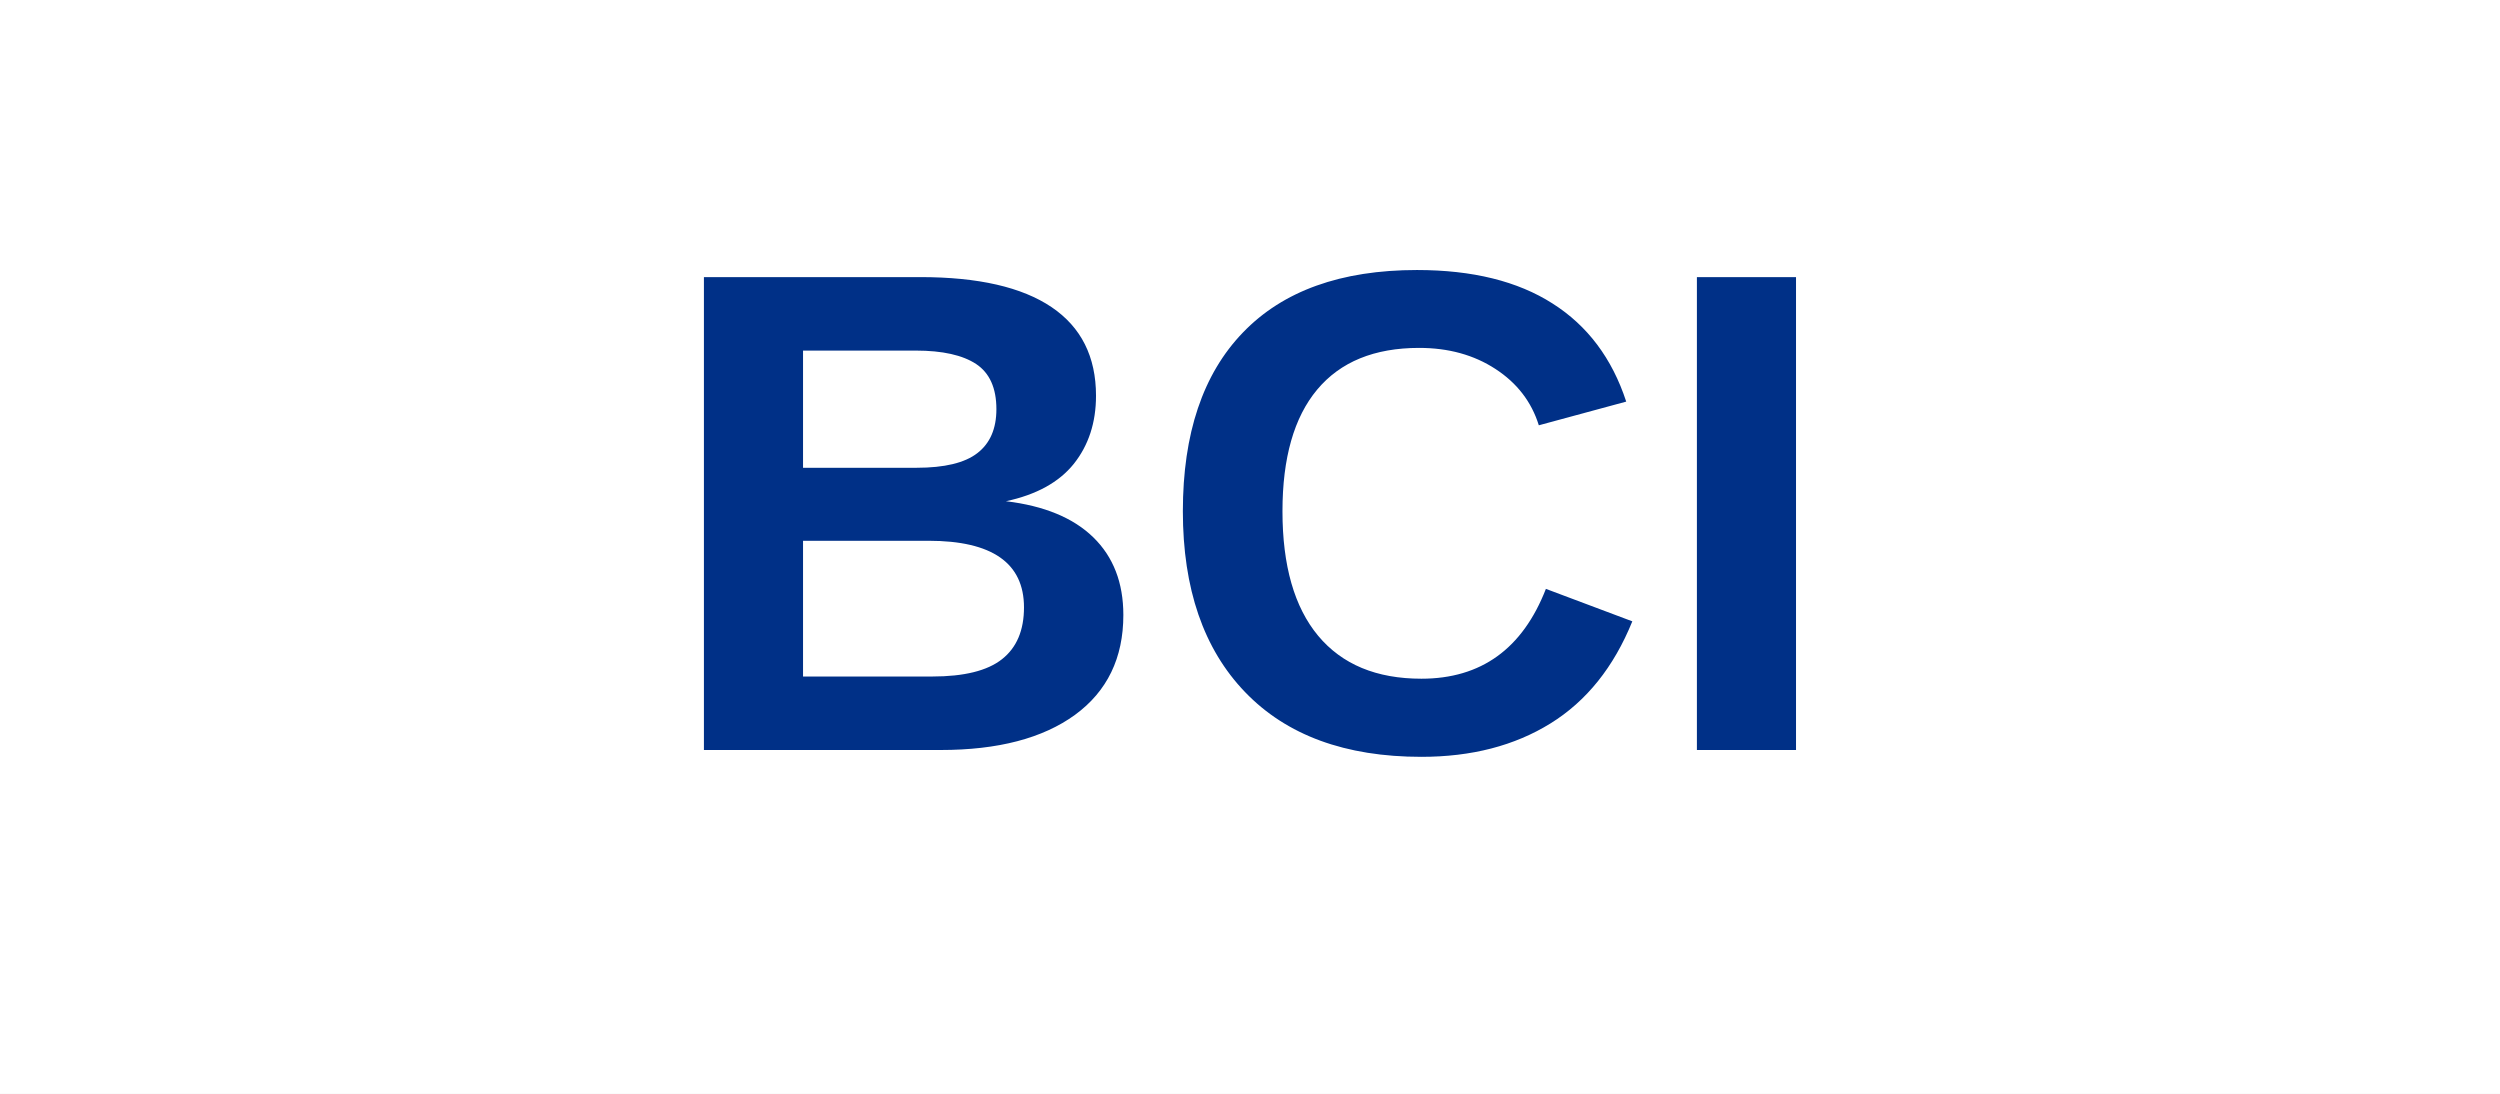
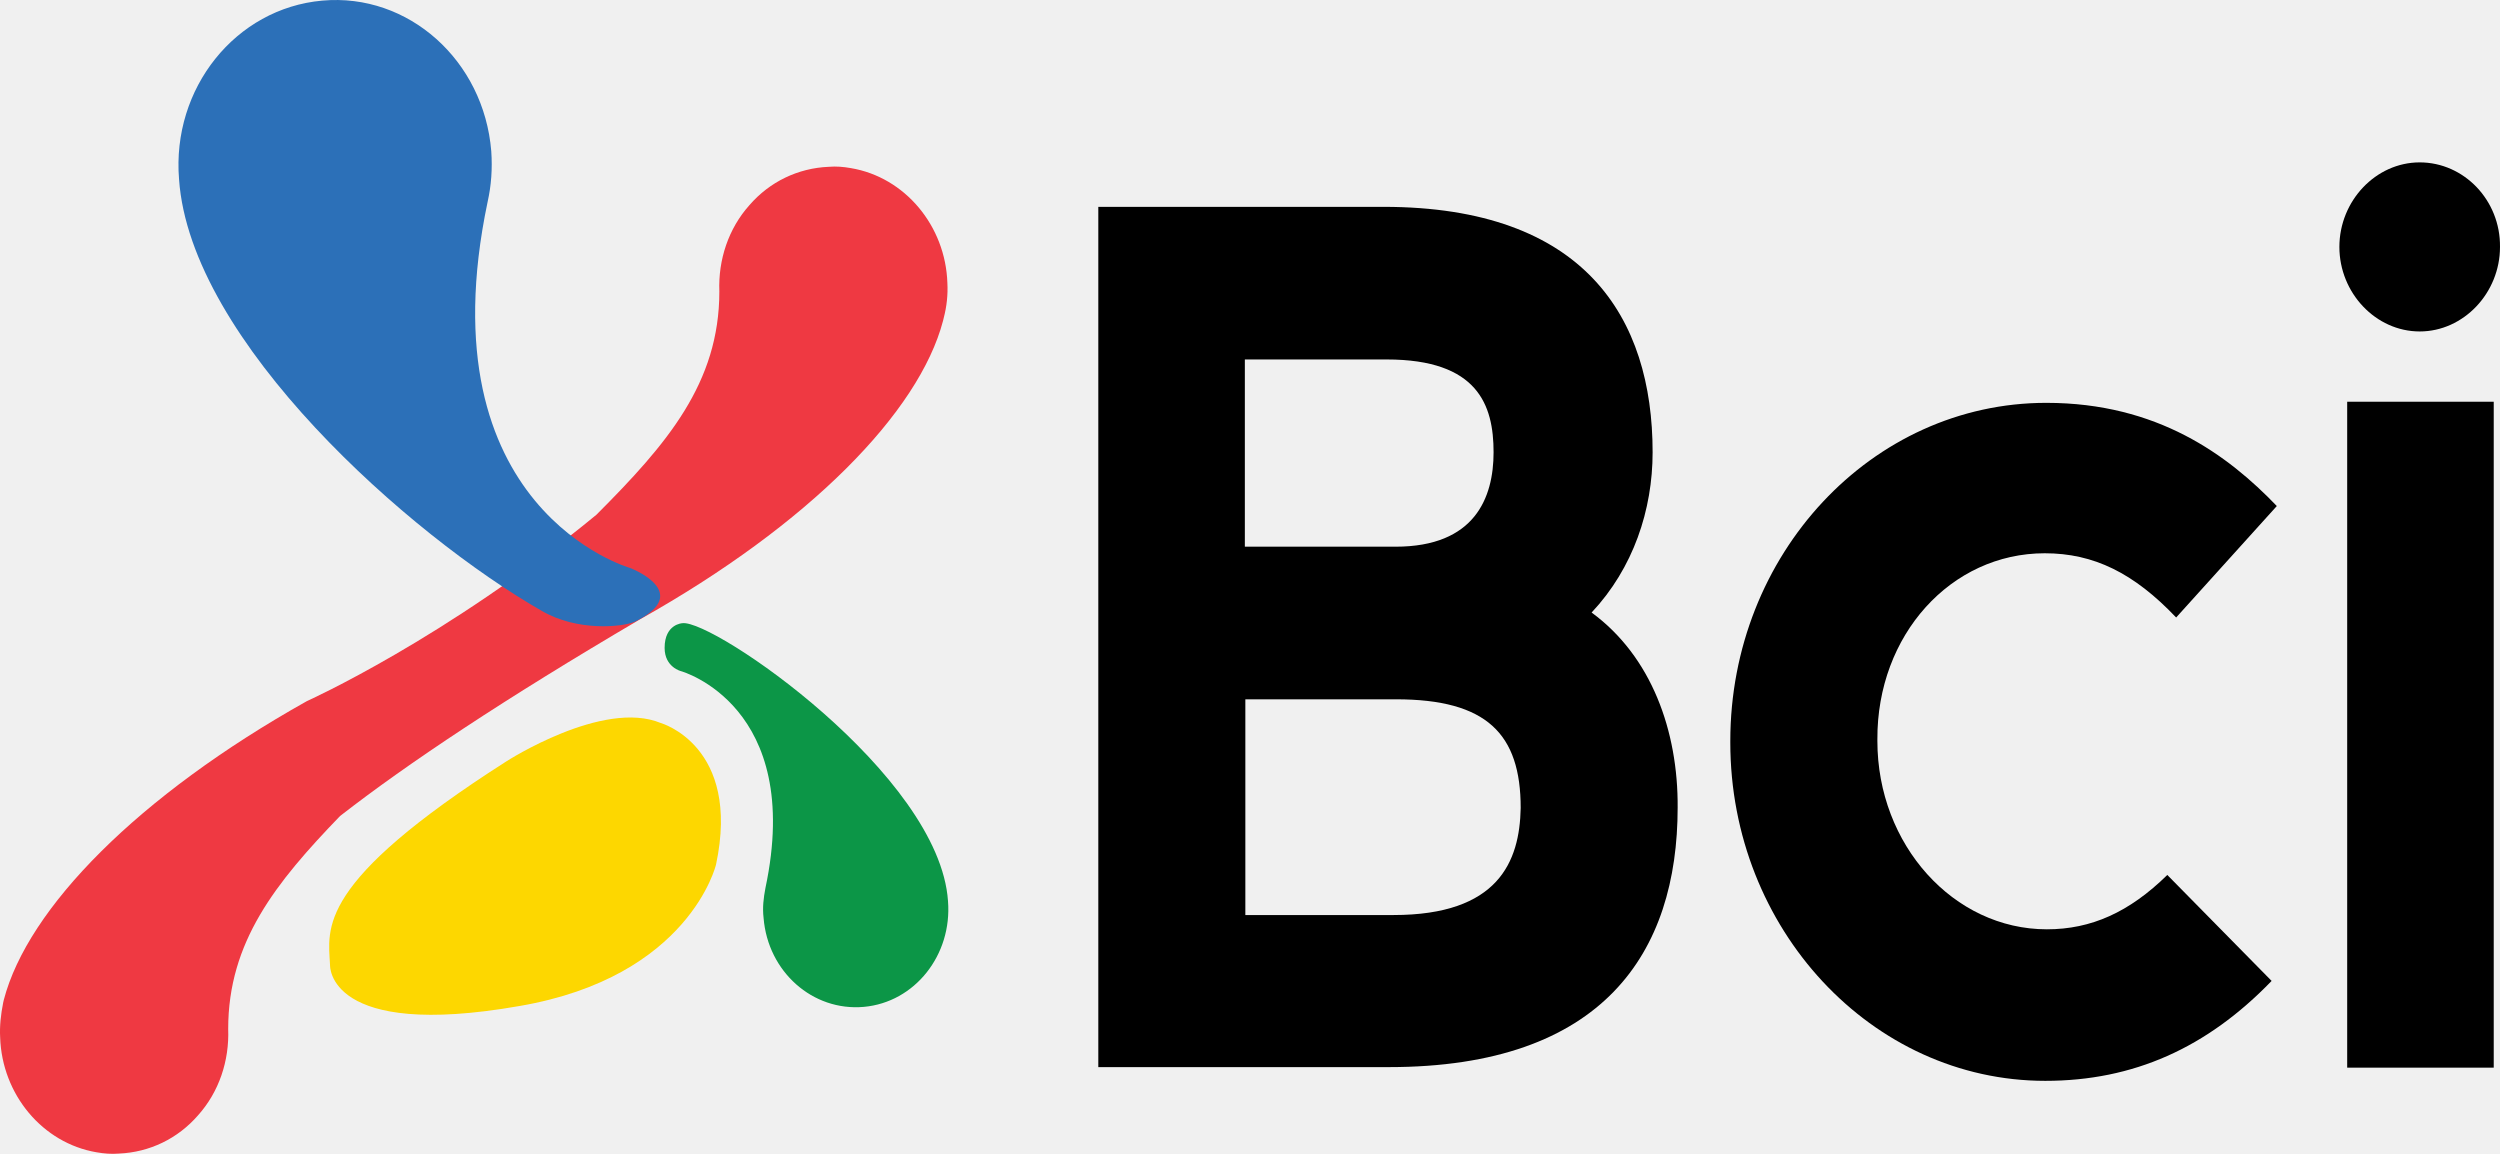
- <svg xmlns="http://www.w3.org/2000/svg" viewBox="0 0 160 70">
-   <rect x="0" y="0" width="160" height="70" fill="white" />
-   <text x="80" y="48" font-family="Arial Black, Arial, sans-serif" font-size="44" font-weight="900" fill="#003087" text-anchor="middle">BCI</text>
+ <svg xmlns="http://www.w3.org/2000/svg" width="65" height="30" viewBox="0 0 65 30" fill="none">
+   <path d="M60.824 6.42C60.824 5.221 61.773 4.222 62.912 4.222C64.064 4.222 65.013 5.207 65 6.42C65 7.619 64.051 8.618 62.912 8.618C61.773 8.618 60.824 7.619 60.824 6.42Z" fill="black" />
+   <path d="M56.58 16.055C55.482 14.899 54.438 14.385 53.164 14.385C50.723 14.385 48.798 16.512 48.812 19.224V19.266C48.812 21.964 50.791 24.162 53.218 24.162C54.37 24.162 55.36 23.72 56.35 22.749L59.062 25.504C57.38 27.245 55.469 28.102 53.177 28.102C48.663 28.102 44.988 24.148 44.988 19.309V19.266C44.988 14.413 48.663 10.474 53.204 10.474C56.092 10.474 57.923 11.83 59.197 13.157L56.58 16.055Z" fill="black" />
+   <path fill-rule="evenodd" clip-rule="evenodd" d="M42.968 11.759C42.968 13.257 42.467 14.77 41.382 15.926C42.941 17.068 43.632 19.009 43.619 20.994C43.619 24.762 41.694 27.745 36.108 27.745H28.556V5.378H35.972C41.206 5.378 42.968 8.262 42.968 11.759ZM36.053 9.346H32.366V14.214H36.284C38.345 14.214 38.833 12.943 38.833 11.759C38.833 10.531 38.426 9.346 36.053 9.346ZM32.379 23.791H36.23C38.955 23.791 39.511 22.407 39.538 21.008C39.538 19.081 38.657 18.182 36.297 18.182H32.379V23.791Z" fill="black" />
+   <path d="M61.027 10.445H64.837V27.759H61.027V10.445Z" fill="black" />
+   <path d="M0.004 26.972C0.052 28.457 1.107 29.723 2.513 29.96C2.705 29.993 2.897 30.01 3.089 29.993C3.888 29.96 4.623 29.605 5.15 28.997C5.694 28.39 5.965 27.58 5.933 26.753C5.933 24.491 7.164 22.955 8.842 21.216C10.6 19.849 13.109 18.178 16.641 16.102C21.036 13.637 23.897 10.717 24.52 8.337L24.536 8.27C24.616 7.966 24.648 7.662 24.632 7.358C24.584 5.873 23.529 4.607 22.123 4.371C21.931 4.337 21.739 4.32 21.547 4.337C20.748 4.371 20.013 4.725 19.486 5.333C18.942 5.94 18.671 6.751 18.703 7.578C18.703 9.958 17.344 11.544 15.506 13.384C11.591 16.608 7.979 18.229 7.979 18.229C3.584 20.693 0.723 23.613 0.1 25.993L0.084 26.061C0.02 26.381 -0.012 26.685 0.004 26.972Z" fill="#EF3942" />
+   <path d="M17.712 17.452C17.712 17.452 20.908 18.347 19.901 23.09C19.853 23.343 19.821 23.596 19.853 23.866C19.965 25.267 21.132 26.297 22.458 26.179C23.785 26.061 24.76 24.828 24.648 23.427C24.424 20.136 18.543 16.102 17.744 16.203C17.744 16.203 17.28 16.22 17.28 16.845C17.28 17.351 17.712 17.452 17.712 17.452Z" fill="#0C9647" />
+   <path d="M17.179 18.798C17.179 18.798 19.273 19.389 18.617 22.478C18.617 22.478 17.93 25.398 13.503 26.157C8.501 27.035 8.581 25.094 8.581 25.094C8.533 24.132 8.197 22.967 13.168 19.794C13.168 19.794 15.677 18.174 17.179 18.798Z" fill="#FDD700" />
+   <path d="M4.655 4.658C4.942 8.877 10.664 13.924 14.084 15.882C15.011 16.422 16.162 16.304 16.497 16.169C18.063 15.41 16.385 14.768 16.385 14.768C16.385 14.768 10.999 13.249 12.678 5.248C12.773 4.826 12.805 4.388 12.773 3.932C12.582 1.569 10.616 -0.187 8.378 0.016C6.125 0.218 4.463 2.295 4.655 4.658Z" fill="#2C70B8" />
</svg>
